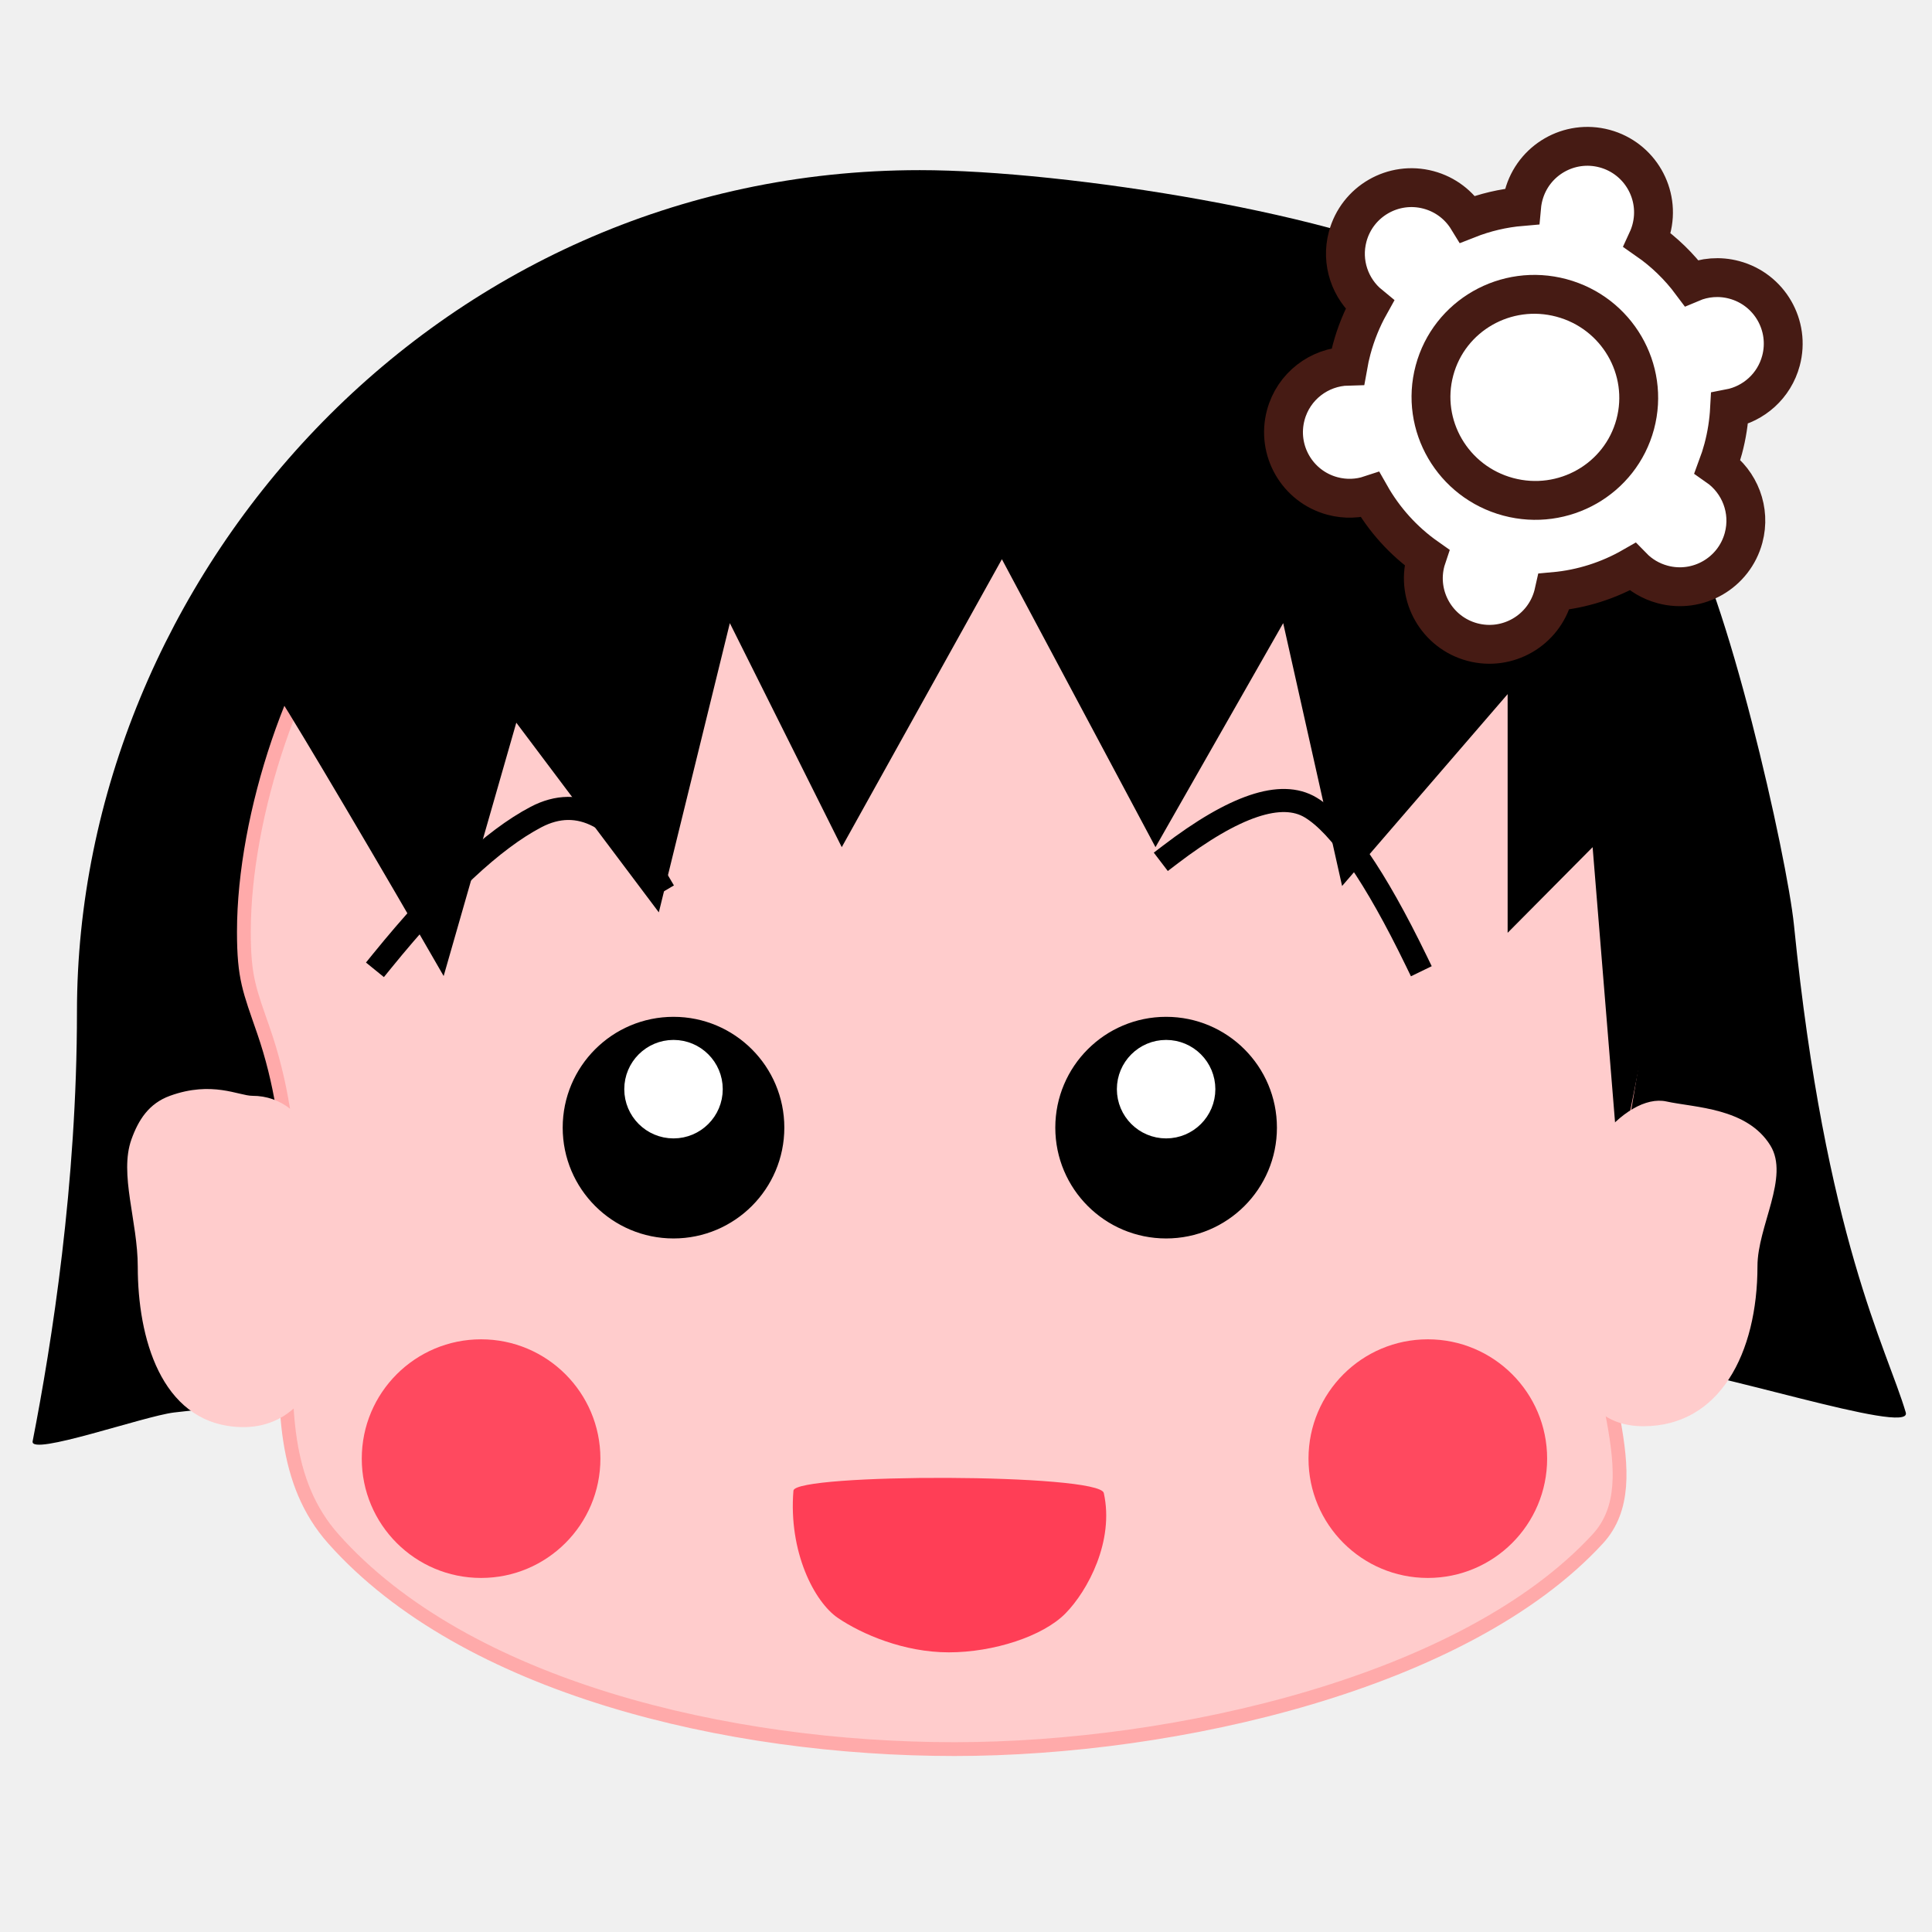
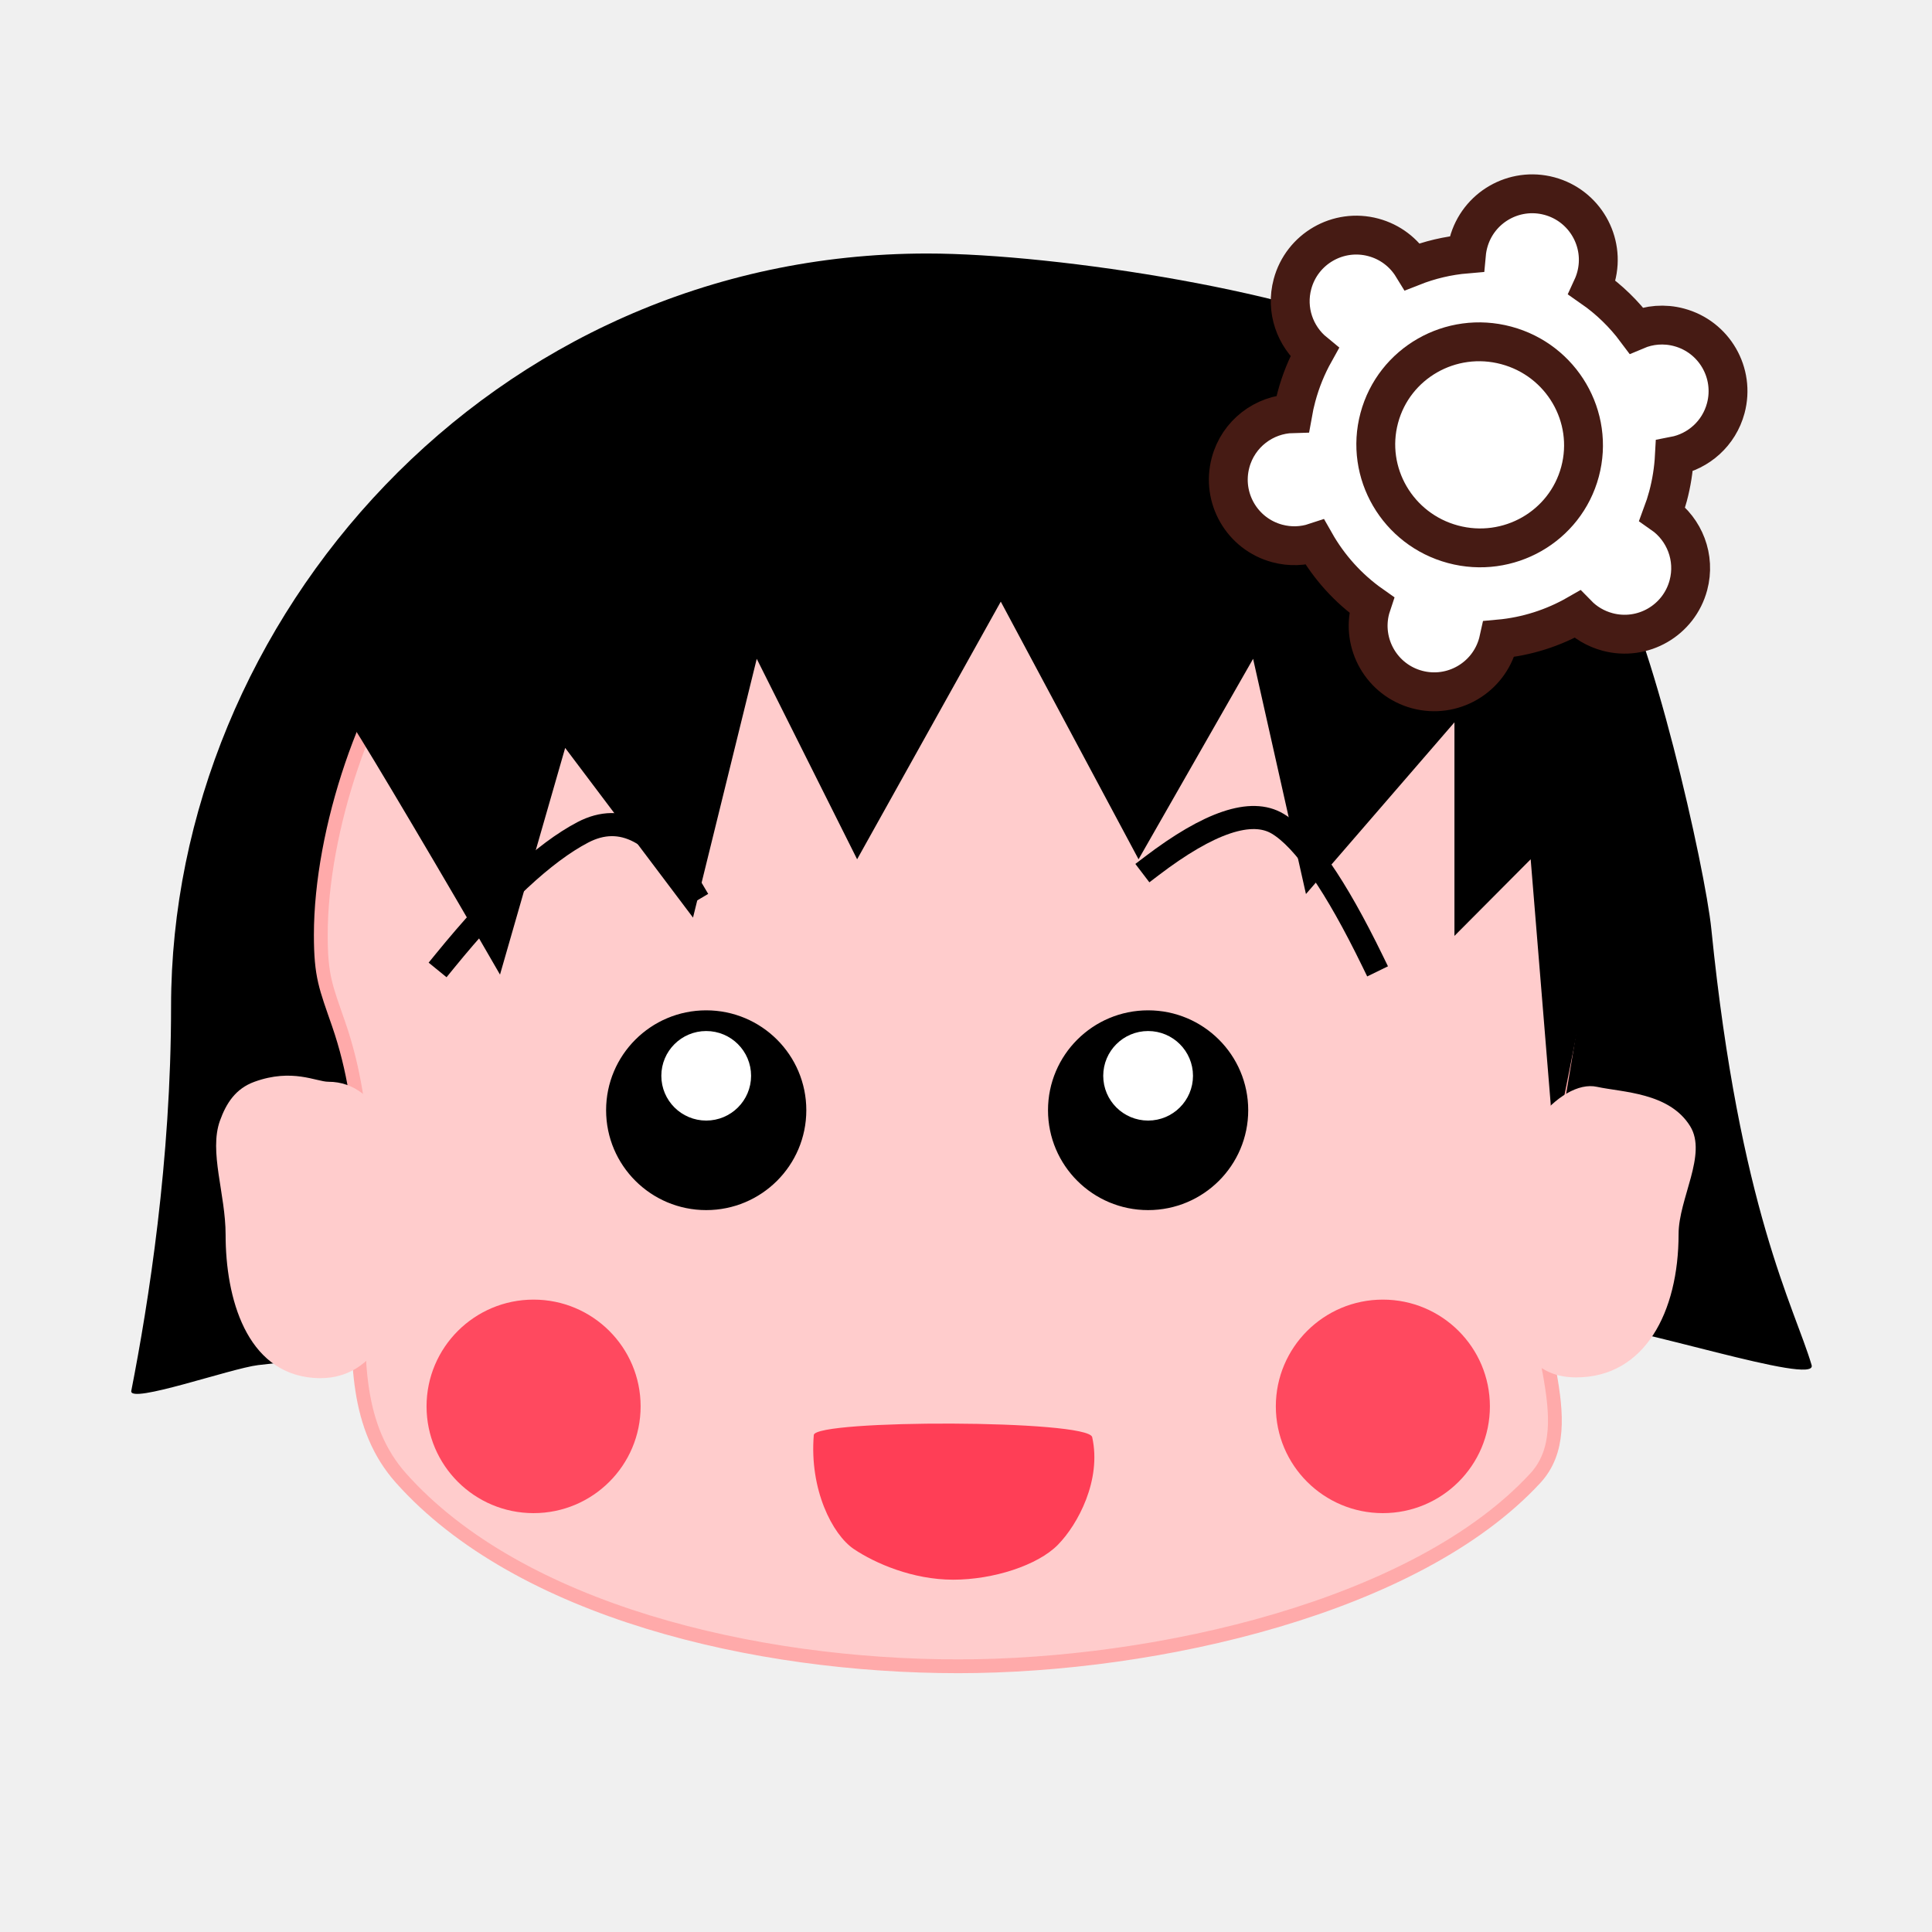
<svg xmlns="http://www.w3.org/2000/svg" width="70px" height="70px" viewBox="0 0 70 70" version="1.1">
  <defs />
  <g id="Chibimaruko" stroke="none" stroke-width="1" fill="none" fill-rule="evenodd">
-     <g transform="translate(1.115538, 6.135458)" id="Group-4">
+     <g transform="translate(4.697211, 9.15933)" id="Group-4">
      <g>
-         <path d="M34.277,48.805 C40.945,48.805 47.632,43.357 58.659,43.357 C60.527,43.357 68.192,45.918 67.934,45.042 C67.247,42.709 65.025,38.735 63.884,27.389 C63.636,24.925 61.43,15.116 59.761,12.644 C58.092,10.172 55.344,5.879 51.529,3.763 C47.714,1.647 37.509,0.029 32.212,0.029 C14.568,0.029 1.673,14.87 1.673,30.522 C1.673,36.764 0.764,42.511 0.067,46.084 C-0.041,46.638 4.084,45.177 5.188,45.042 C8.78,44.605 13.141,44.59 15.646,45.042 C22.159,46.219 28.436,48.805 34.277,48.805 Z" id="Oval-11" fill="#000000" />
-         <path d="M33.466,57.238 C41.507,57.238 51.992,54.821 56.776,49.619 C58.762,47.459 56.318,43.574 56.776,40.034 C57.191,36.827 58.845,28.441 58.845,25.691 C58.845,12.592 48.923,7.53 34.52,7.53 C25.755,7.53 17.311,8.718 12.072,14.883 C9.591,17.803 7.721,23.386 7.721,27.624 C7.721,29.307 7.923,29.731 8.442,31.236 C10.967,38.566 7.343,45.547 10.962,49.619 C15.742,54.997 25.269,57.238 33.466,57.238 Z" id="Oval-10" stroke="#FFAAAA" stroke-width="0.5" fill="#FFCCCC" />
-         <circle id="Oval-12" stroke="#000000" stroke-width="0.5" fill="#000000" cx="41.135" cy="34.721" r="3.765" />
-         <path d="M11.418,23.155 C12.613,25.177 13.793,27.201 14.959,29.228 L17.591,20.049 L22.755,26.921 L25.328,16.442 L29.383,24.559 L35.185,14.126 L40.75,24.559 L45.377,16.442 L47.511,25.966 L53.509,19.014 L53.509,27.662 L56.588,24.559 L57.536,36.188 L60.756,20.049 L54.392,8.828 L38.448,4.01 L20.809,4.01 L11.418,11.564 L8.924,19.014 C9.392,19.752 10.223,21.133 11.418,23.155 Z" id="Path-3" fill="#000000" />
-         <circle id="Oval-12" stroke="#000000" stroke-width="0.5" fill="#000000" cx="23.287" cy="34.721" r="3.765" />
-         <circle id="Oval-13" stroke="#FFFFFF" stroke-width="0.5" fill="#FFFFFF" cx="23.287" cy="33.327" r="1.534" />
-         <circle id="Oval-13" stroke="#FFFFFF" stroke-width="0.5" fill="#FFFFFF" cx="41.135" cy="33.327" r="1.534" />
-         <path d="M7.412,45.56 C10.116,45.781 11.177,42.876 11.177,39.564 C11.177,36.253 10.11,33.568 8.031,33.568 C7.538,33.568 6.571,33.013 5.042,33.568 C4.275,33.846 3.899,34.444 3.647,35.146 C3.196,36.403 3.876,38.114 3.876,39.764 C3.876,42.324 4.709,45.34 7.412,45.56 Z" id="Oval-14" fill="#FFCCCC" />
-         <path d="M58.429,45.539 C61.195,45.539 62.561,42.893 62.561,39.736 C62.561,38.301 63.732,36.508 63.028,35.367 C62.182,33.998 60.289,33.998 59.263,33.773 C57.788,33.449 55.498,36.018 55.498,39.175 C55.498,42.333 55.662,45.539 58.429,45.539 Z" id="Oval-15" fill="#FFCCCC" />
-         <path d="M12.733,28.678 C14.895,26.018 16.753,24.281 18.306,23.467 C19.859,22.654 21.334,23.43 22.729,25.797" id="Line-13" stroke="#000000" stroke-width="0.837" stroke-linecap="square" />
-         <path d="M41.275,24.836 C43.609,23.054 45.308,22.483 46.371,23.121 C47.433,23.76 48.71,25.612 50.199,28.678" id="Line-14" stroke="#000000" stroke-width="0.837" stroke-linecap="square" />
-         <g id="cheek" transform="translate(11.99203, 42.39044)" fill="#FF495F">
-           <circle id="Oval-16" cx="4.323" cy="4.323" r="4.323" />
-           <circle id="Oval-16" cx="38.625" cy="4.323" r="4.323" />
+         <path d="M30.749,43.667 C36.73,43.667 42.728,38.793 52.621,38.793 C54.297,38.793 61.173,41.085 60.941,40.301 C60.325,38.213 58.331,34.657 57.308,24.506 C57.086,22.301 55.106,13.525 53.609,11.313 C52.112,9.101 49.647,5.261 46.225,3.367 C42.802,1.474 33.647,0.026 28.896,0.026 C13.068,0.026 1.501,13.305 1.501,27.309 C1.501,32.894 0.686,38.036 0.06,41.233 C-0.037,41.728 3.663,40.421 4.654,40.301 C7.876,39.91 11.788,39.896 14.035,40.301 C19.878,41.354 25.508,43.667 30.749,43.667 Z" id="Oval-11" fill="#000000" />
+         <path d="M30.021,51.213 C37.234,51.213 46.64,49.051 50.932,44.396 C52.713,42.463 50.52,38.987 50.932,35.82 C51.304,32.951 52.787,25.447 52.787,22.986 C52.787,11.266 43.887,6.737 30.967,6.737 C23.104,6.737 15.529,7.8 10.829,13.316 C8.604,15.929 6.926,20.925 6.926,24.717 C6.926,26.222 7.108,26.602 7.573,27.948 C9.838,34.506 6.587,40.752 9.833,44.396 C14.122,49.208 22.668,51.213 30.021,51.213 Z" id="Oval-10" stroke="#FFAAAA" stroke-width="0.5" fill="#FFCCCC" />
+         <ellipse id="Oval-12" stroke="#000000" stroke-width="0.5" fill="#000000" cx="36.901" cy="31.066" rx="3.377" ry="3.369" />
+         <path d="M10.242,20.717 C11.314,22.526 12.373,24.338 13.419,26.152 L15.78,17.939 L20.412,24.087 L22.721,14.711 L26.358,21.974 L31.563,12.639 L36.555,21.974 L40.705,14.711 L42.62,23.233 L48,17.012 L48,24.75 L50.762,21.974 L51.613,32.378 L54.501,17.939 L48.793,7.898 L34.49,3.588 L18.667,3.588 L10.242,10.347 L8.006,17.012 C8.425,17.673 9.171,18.908 10.242,20.717 Z" id="Path-3" fill="#000000" />
+         <ellipse id="Oval-12" stroke="#000000" stroke-width="0.5" fill="#000000" cx="20.89" cy="31.066" rx="3.377" ry="3.369" />
+         <ellipse id="Oval-13" stroke="#FFFFFF" stroke-width="0.5" fill="#FFFFFF" cx="20.89" cy="29.819" rx="1.376" ry="1.372" />
+         <ellipse id="Oval-13" stroke="#FFFFFF" stroke-width="0.5" fill="#FFFFFF" cx="36.901" cy="29.819" rx="1.376" ry="1.372" />
+         <path d="M6.649,40.764 C9.074,40.962 10.027,38.362 10.027,35.399 C10.027,32.437 9.069,30.035 7.204,30.035 C6.762,30.035 5.894,29.538 4.523,30.035 C3.835,30.284 3.498,30.818 3.272,31.446 C2.867,32.571 3.477,34.102 3.477,35.579 C3.477,37.869 4.225,40.567 6.649,40.764 Z" id="Oval-14" fill="#FFCCCC" />
+         <path d="M52.414,40.746 C54.896,40.746 56.121,38.378 56.121,35.553 C56.121,34.269 57.171,32.665 56.54,31.644 C55.781,30.419 54.083,30.419 53.162,30.218 C51.839,29.928 49.785,32.227 49.785,35.052 C49.785,37.877 49.932,40.746 52.414,40.746 Z" id="Oval-15" fill="#FFCCCC" />
+         <path d="M11.422,25.659 C13.362,23.279 15.028,21.725 16.422,20.997 C17.815,20.269 19.137,20.964 20.389,23.081" id="Line-13" stroke="#000000" stroke-width="0.837" stroke-linecap="square" />
+         <path d="M37.026,22.222 C39.12,20.627 40.644,20.116 41.597,20.687 C42.551,21.259 43.695,22.916 45.032,25.659" id="Line-14" stroke="#000000" stroke-width="0.837" stroke-linecap="square" />
+         <g id="cheek" transform="translate(10.75756, 37.92829)" fill="#FF495F">
+           <ellipse id="Oval-16" cx="3.878" cy="3.868" rx="3.878" ry="3.868" />
+           <ellipse id="Oval-16" cx="34.649" cy="3.868" rx="3.878" ry="3.868" />
        </g>
-         <path d="M33.261,53.732 C34.889,53.732 36.677,53.148 37.489,52.321 C38.301,51.494 39.263,49.695 38.877,47.959 C38.718,47.244 27.685,47.241 27.632,47.874 C27.45,50.086 28.387,51.907 29.249,52.49 C30.112,53.073 31.632,53.732 33.261,53.732 Z" id="Oval-17" fill="#FF3E56" />
+         <path d="M29.837,48.076 C31.298,48.076 32.902,47.553 33.63,46.814 C34.358,46.074 35.221,44.464 34.875,42.911 C34.732,42.271 24.835,42.268 24.788,42.834 C24.625,44.814 25.465,46.443 26.238,46.965 C27.012,47.486 28.376,48.076 29.837,48.076 Z" id="Oval-17" fill="#FF3E56" />
      </g>
    </g>
-     <g id="Gear" transform="translate(55.80685, 14.48126) rotate(15) translate(-55.80685, -14.48126) translate(44.65147, 2.768109)" fill="#FFFFFF" stroke="#461B14" stroke-width="1.408">
+     <g id="Gear" transform="translate(53.80685, 16.20126) rotate(15) translate(-53.80685, -16.20126) translate(42.65147, 4.488109)" fill="#FFFFFF" stroke="#461B14" stroke-width="1.408">
      <path d="M15.95,16.697 C15.244,17.399 14.39,17.95 13.439,18.299 C13.441,18.346 13.443,18.393 13.443,18.44 C13.443,19.761 12.371,20.833 11.05,20.833 C9.728,20.833 8.657,19.761 8.657,18.44 C8.657,18.393 8.658,18.346 8.661,18.299 C7.685,17.941 6.812,17.37 6.095,16.642 C5.719,16.889 5.269,17.032 4.786,17.032 C3.464,17.032 2.393,15.961 2.393,14.639 C2.393,13.553 3.117,12.635 4.109,12.343 C4.091,12.137 4.082,11.929 4.082,11.718 C4.082,11.123 4.156,10.546 4.295,9.994 C3.464,9.619 2.886,8.783 2.886,7.812 C2.886,6.491 3.957,5.419 5.279,5.419 C5.916,5.419 6.495,5.668 6.924,6.075 C7.46,5.678 8.054,5.357 8.692,5.127 C8.669,4.993 8.657,4.856 8.657,4.716 C8.657,3.394 9.728,2.323 11.05,2.323 C12.371,2.323 13.443,3.394 13.443,4.716 C13.443,4.856 13.431,4.993 13.408,5.127 C14.115,5.382 14.769,5.749 15.349,6.207 C15.755,5.89 16.266,5.701 16.821,5.701 C18.143,5.701 19.214,6.772 19.214,8.094 C19.214,9.042 18.663,9.861 17.864,10.248 C17.964,10.722 18.018,11.214 18.018,11.718 C18.018,11.944 18.007,12.168 17.986,12.388 C18.907,12.721 19.566,13.603 19.566,14.639 C19.566,15.961 18.495,17.032 17.173,17.032 C16.726,17.032 16.308,16.91 15.95,16.697 Z" id="Combined-Shape-Copy" />
      <ellipse id="Oval-3" cx="10.944" cy="11.683" rx="3.765" ry="3.73" />
    </g>
  </g>
</svg>
